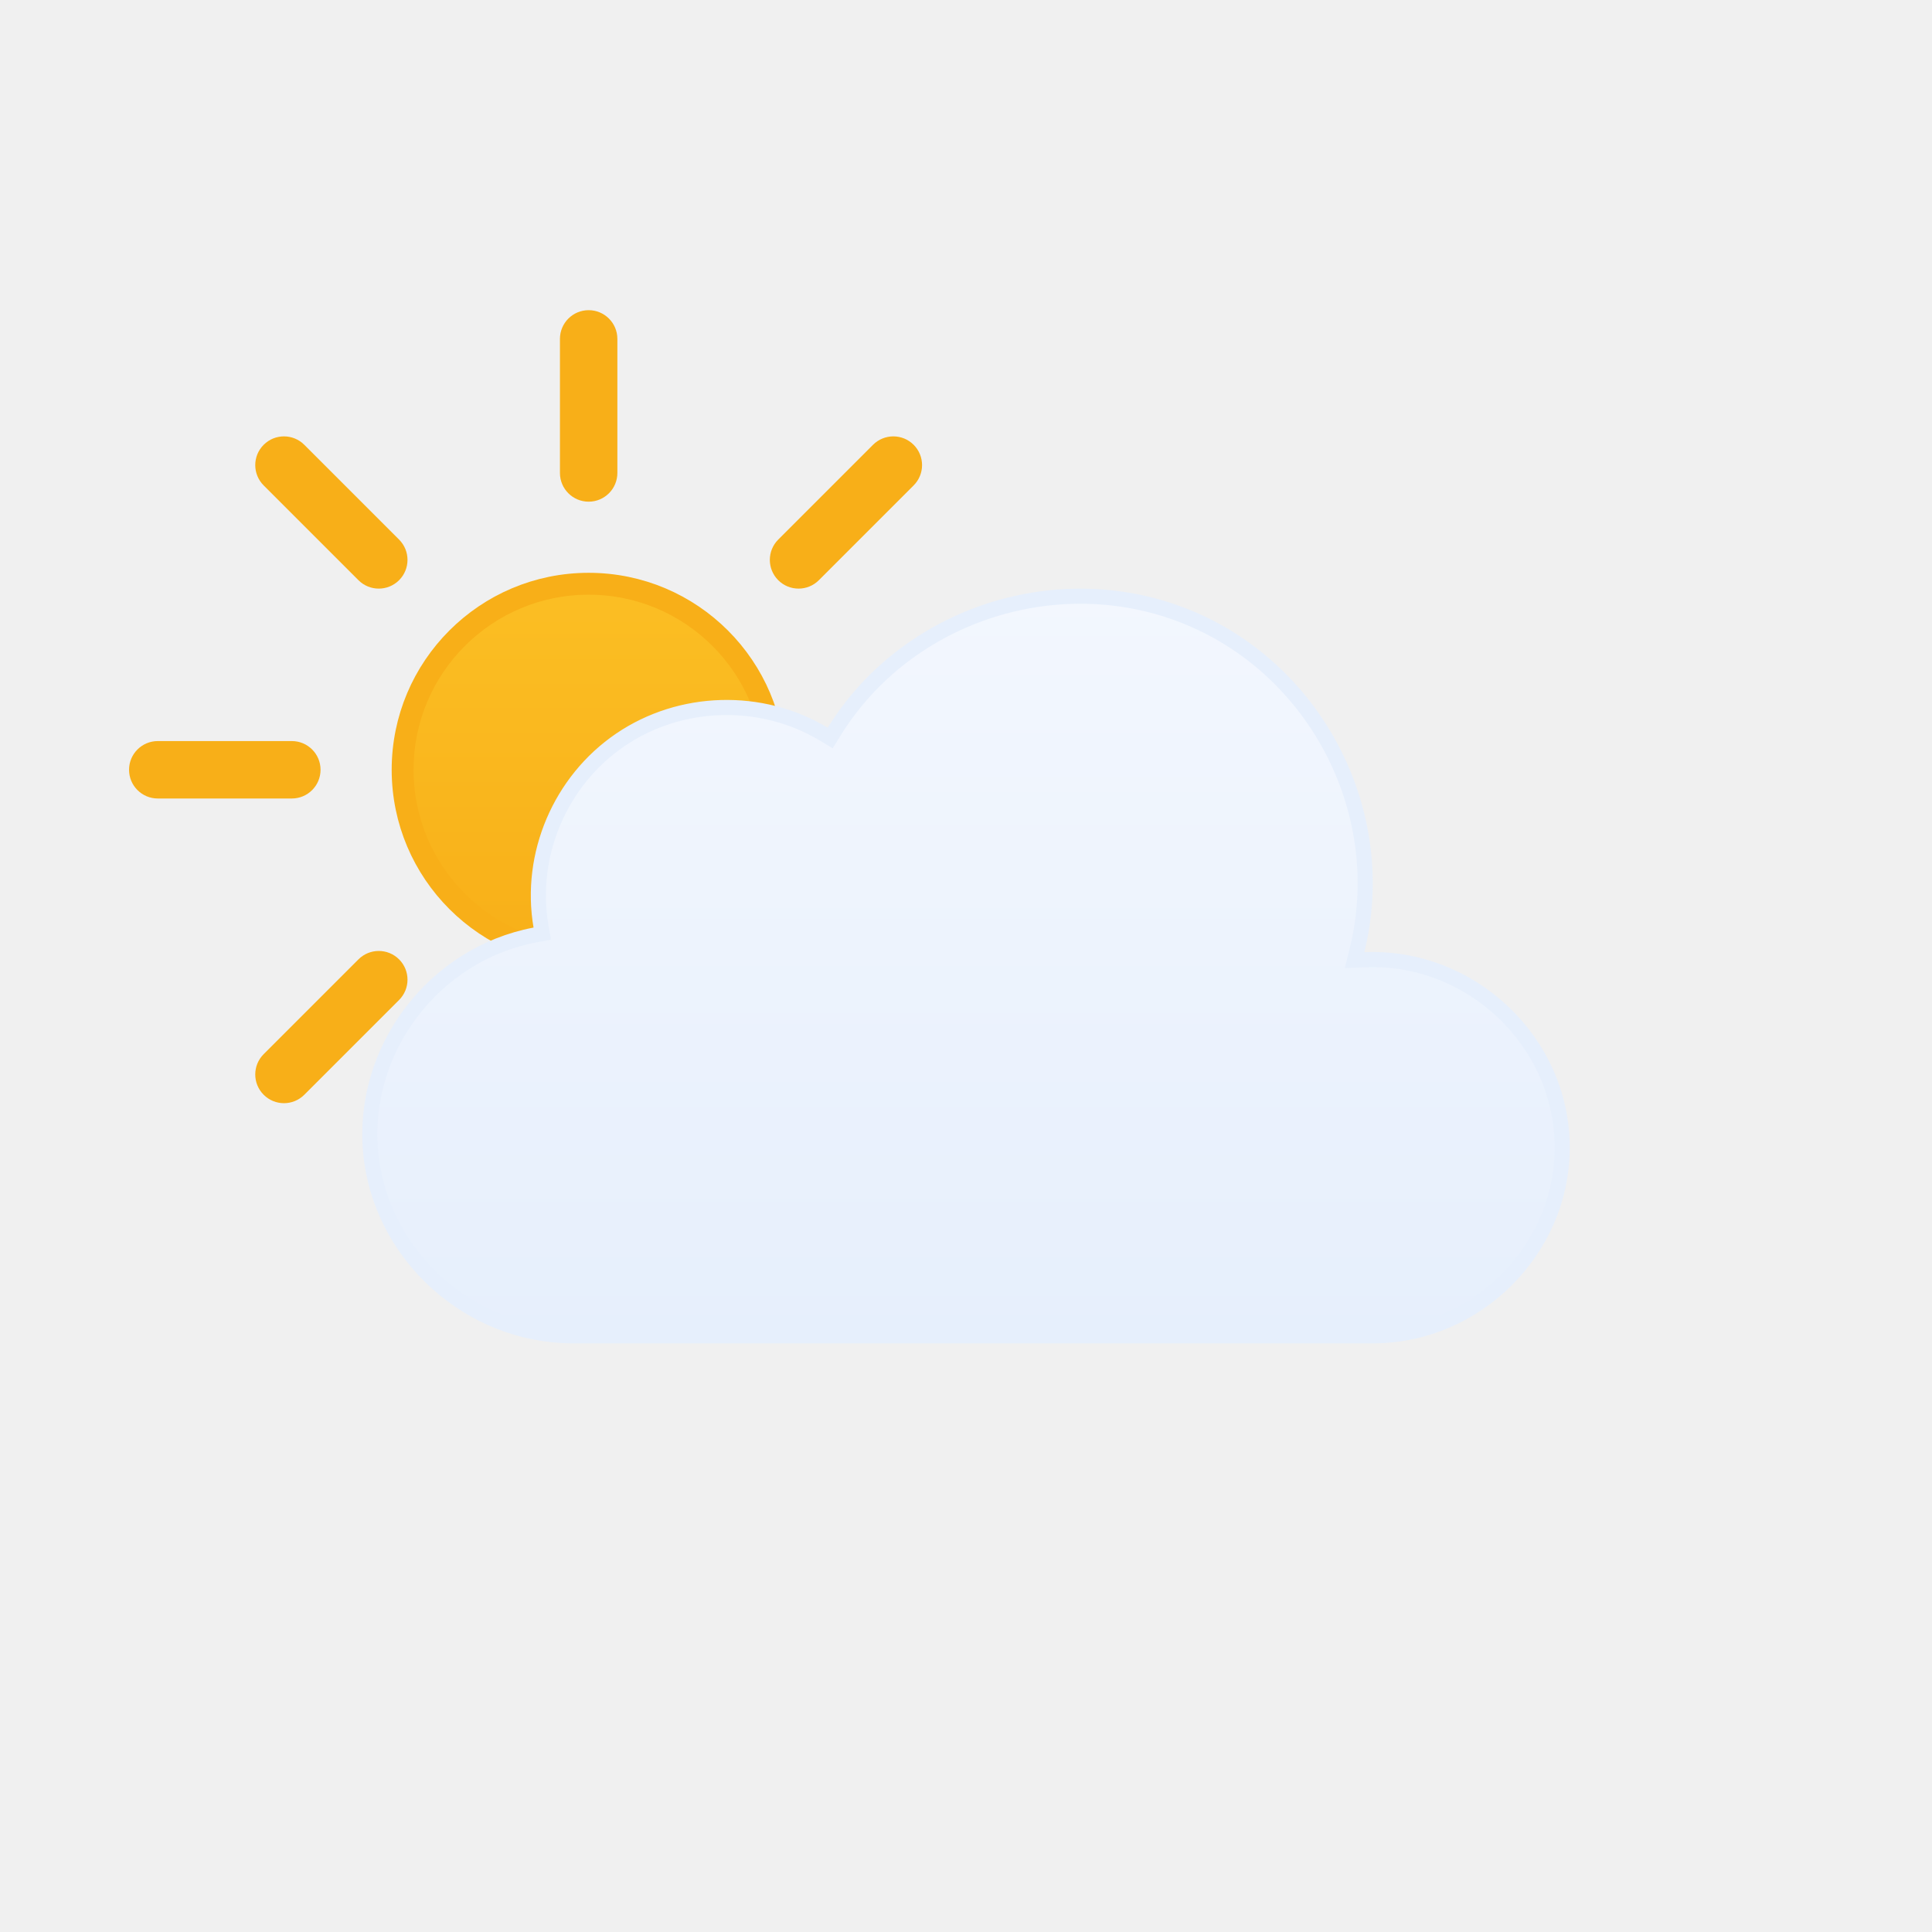
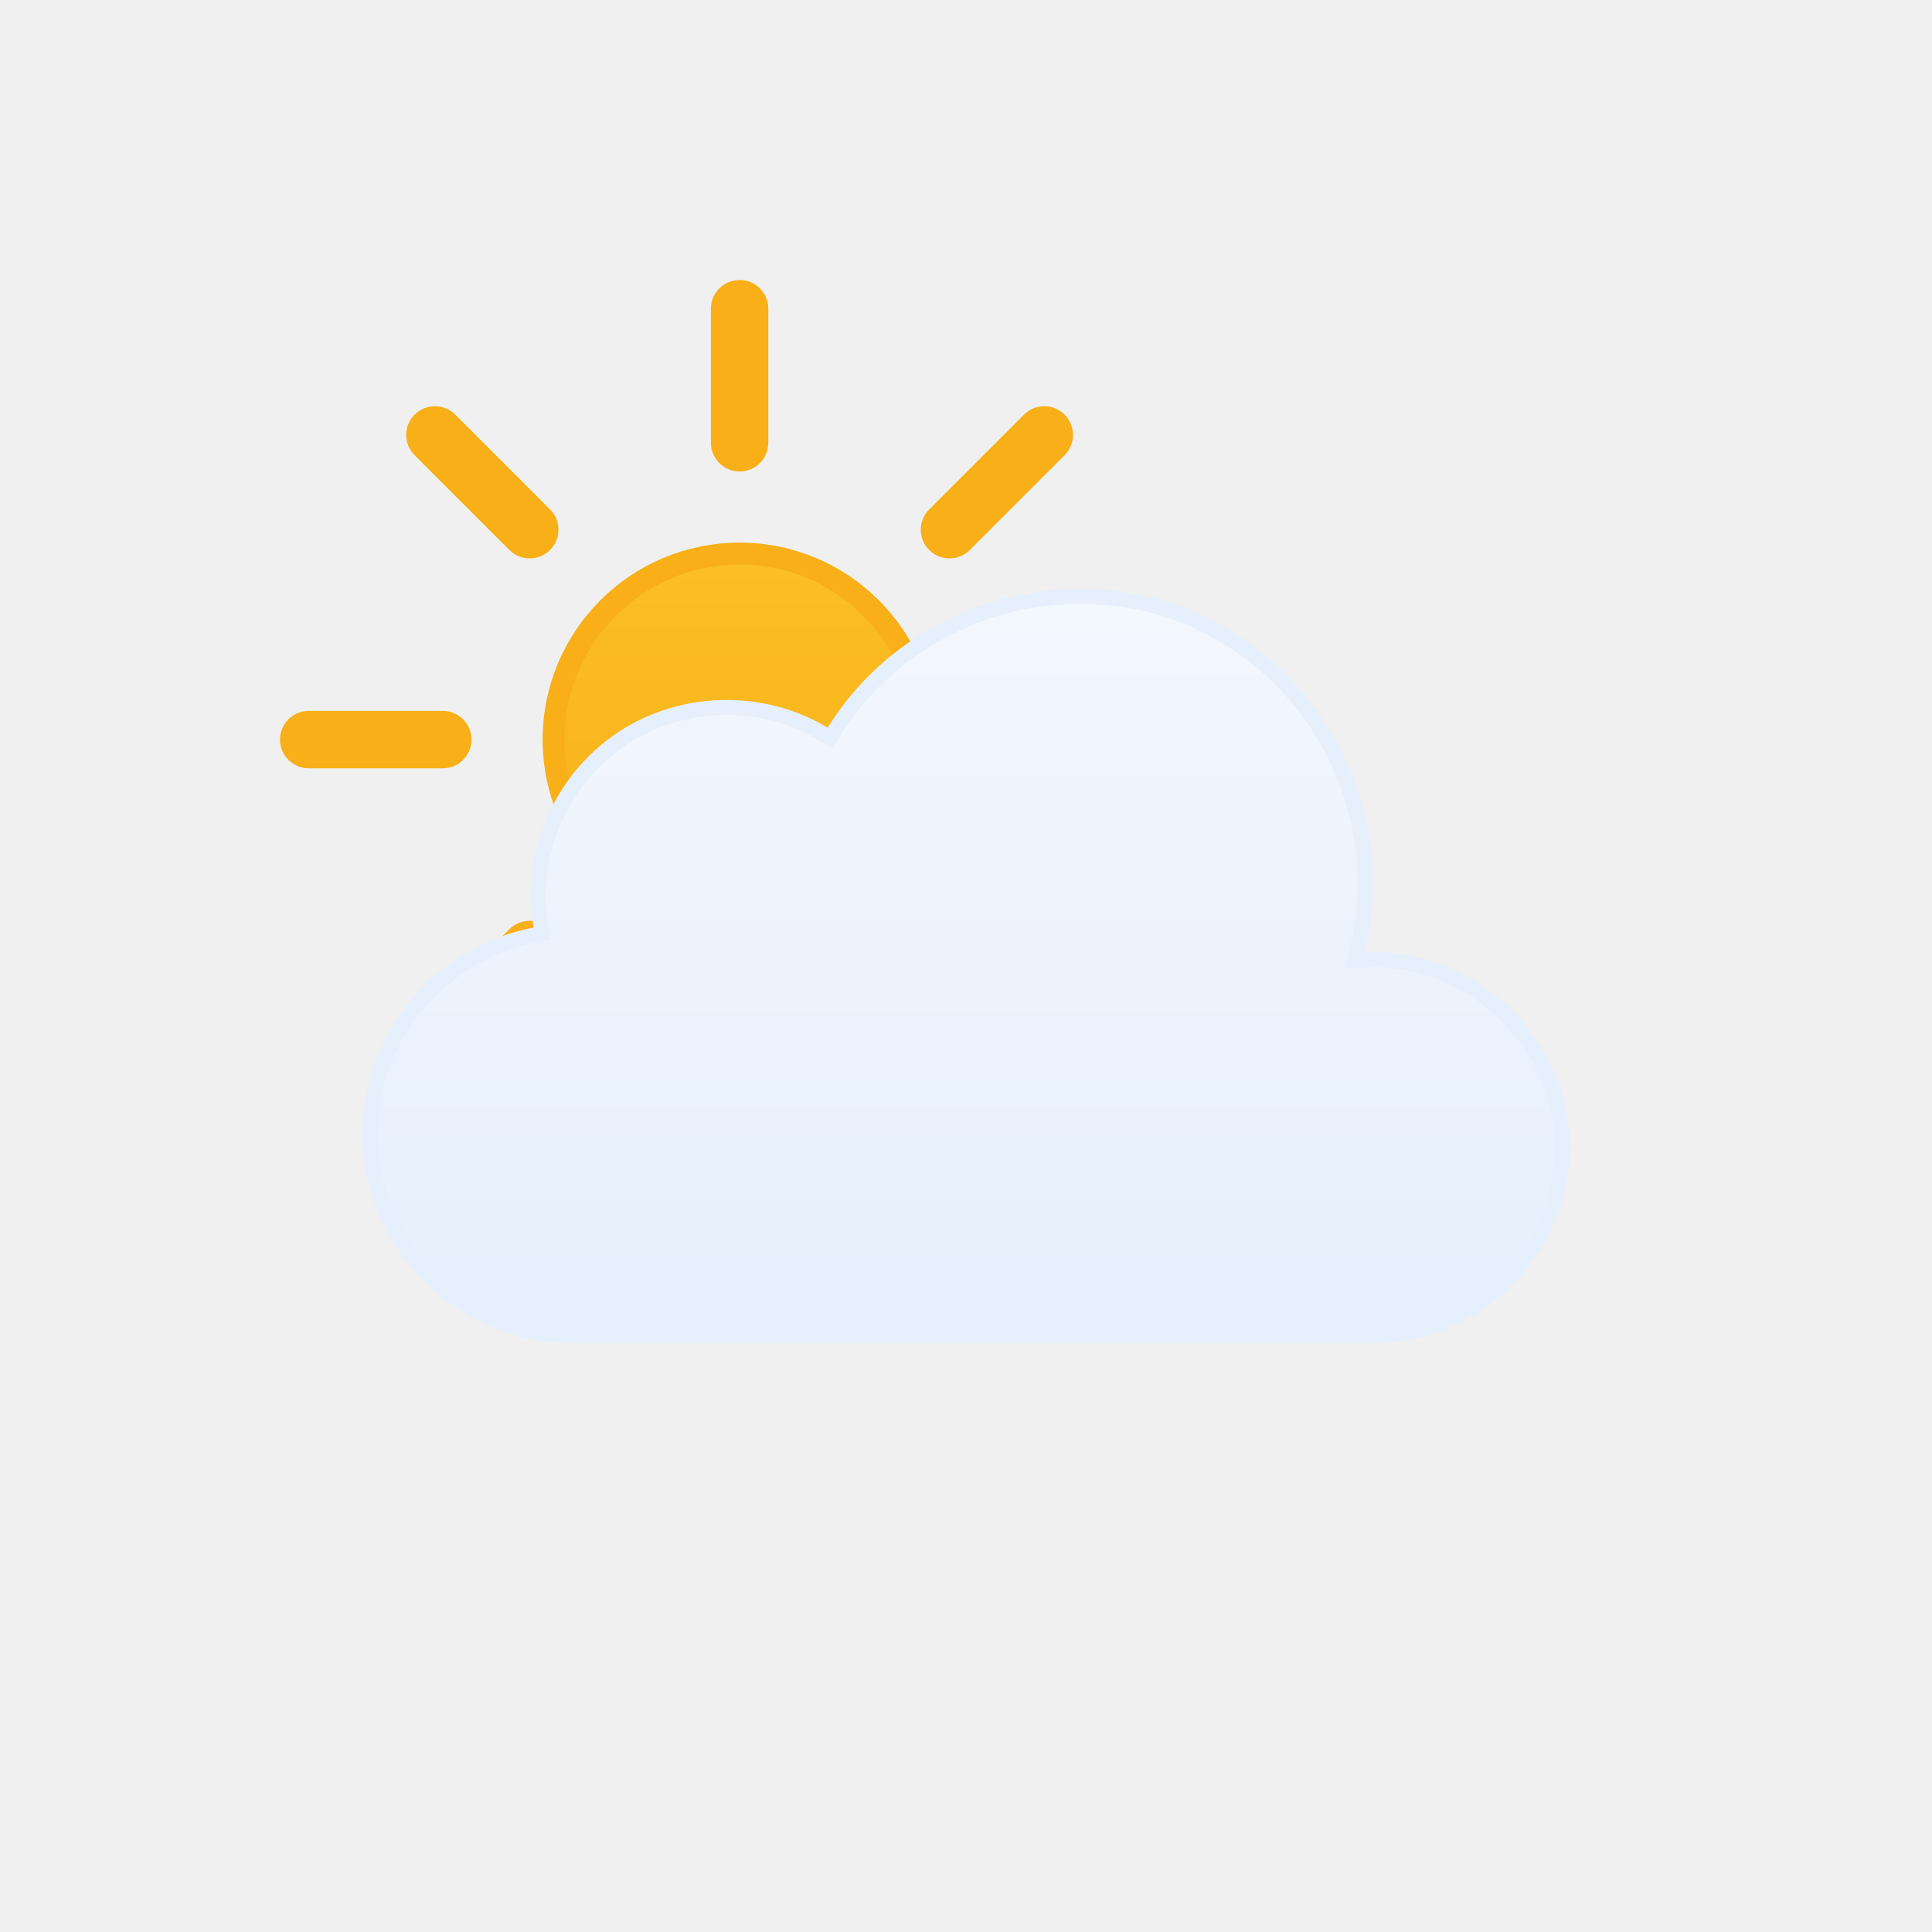
<svg xmlns="http://www.w3.org/2000/svg" viewBox="0 0 128 128" fill="none">
  <g id="partly-cloudy-day" clip-path="url(#clip0_1858_8241)">
    <g id="Sky">
-       <g id="Sun" transform="translate(39 51) scale(1.45) translate(-39 -51)">
+       <g id="Sun" transform="translate(49 49) scale(1.45) translate(-39 -51)">
        <circle id="Core" cx="39" cy="51" r="8.5" fill="url(#paint0_linear_1858_8241)" stroke="#F8AF18" />
        <g id="Rays">
          <path d="M37.688 31.312C37.688 30.588 38.275 30 39 30C39.725 30 40.312 30.588 40.312 31.312V37.438C40.312 38.162 39.725 38.75 39 38.75C38.275 38.75 37.688 38.162 37.688 37.438V31.312Z" fill="#F8AF18" />
          <path d="M51.993 36.151C52.506 35.638 53.337 35.638 53.849 36.151C54.362 36.663 54.362 37.494 53.849 38.007L49.518 42.338C49.006 42.85 48.175 42.85 47.662 42.338C47.15 41.825 47.15 40.994 47.662 40.482L51.993 36.151Z" fill="#F8AF18" />
          <path d="M58.688 49.688C59.412 49.688 60 50.275 60 51C60 51.725 59.412 52.312 58.688 52.312H52.562C51.838 52.312 51.25 51.725 51.25 51C51.25 50.275 51.838 49.688 52.562 49.688H58.688Z" fill="#F8AF18" />
          <path d="M53.849 63.993C54.362 64.506 54.362 65.337 53.849 65.849C53.337 66.362 52.506 66.362 51.993 65.849L47.662 61.518C47.15 61.006 47.15 60.175 47.662 59.662C48.175 59.15 49.006 59.15 49.518 59.662L53.849 63.993Z" fill="#F8AF18" />
          <path d="M37.688 64.562C37.688 63.838 38.275 63.25 39 63.25C39.725 63.25 40.312 63.838 40.312 64.562V70.688C40.312 71.412 39.725 72 39 72C38.275 72 37.688 71.412 37.688 70.688V64.562Z" fill="#F8AF18" />
          <path d="M28.482 59.662C28.994 59.15 29.825 59.15 30.338 59.662C30.851 60.175 30.851 61.006 30.338 61.518L26.007 65.849C25.494 66.362 24.663 66.362 24.151 65.849C23.638 65.337 23.638 64.506 24.151 63.993L28.482 59.662Z" fill="#F8AF18" />
          <path d="M25.438 49.688C26.162 49.688 26.75 50.275 26.75 51C26.75 51.725 26.162 52.312 25.438 52.312H19.312C18.588 52.312 18 51.725 18 51C18 50.275 18.588 49.688 19.312 49.688H25.438Z" fill="#F8AF18" />
          <path d="M30.338 40.482C30.851 40.994 30.851 41.825 30.338 42.338C29.825 42.85 28.994 42.85 28.482 42.338L24.151 38.007C23.638 37.494 23.638 36.663 24.151 36.151C24.663 35.638 25.494 35.638 26.007 36.151L30.338 40.482Z" fill="#F8AF18" />
        </g>
      </g>
      <g id="Clouds">
        <g id="Cloud">
          <path id="Cloud_2" d="M55.262 48.475C60.123 40.611 70.297 37.38 78.815 40.943C87.321 44.502 92.138 54.003 89.903 62.965L89.742 63.614L90.411 63.585C97.42 63.279 103.5 68.992 103.5 76.028C103.5 82.84 97.772 88.5 90.977 88.5H37.954C31.128 88.502 25.203 83.171 24.559 76.36C23.916 69.552 28.737 63.212 35.443 61.945L35.926 61.853L35.842 61.369C35.026 56.624 37.126 51.717 41.105 49.013C45.095 46.301 50.446 46.154 54.58 48.64L55.003 48.895L55.262 48.475Z" fill="url(#paint1_linear_1858_8241)" stroke="#E6EFFC" stroke-miterlimit="10" />
        </g>
      </g>
    </g>
  </g>
  <defs>
    <linearGradient id="paint0_linear_1858_8241" x1="39" y1="42" x2="39" y2="60" gradientUnits="userSpaceOnUse">
      <stop stop-color="#FBBF24" />
      <stop offset="1" stop-color="#F8AF18" />
    </linearGradient>
    <linearGradient id="paint1_linear_1858_8241" x1="64.001" y1="39" x2="64.001" y2="89" gradientUnits="userSpaceOnUse">
      <stop stop-color="#F3F7FE" />
      <stop offset="1" stop-color="#E6EFFC" />
    </linearGradient>
    <clipPath id="clip0_1858_8241">
      <rect width="128" height="128" fill="white" />
    </clipPath>
  </defs>
</svg>
